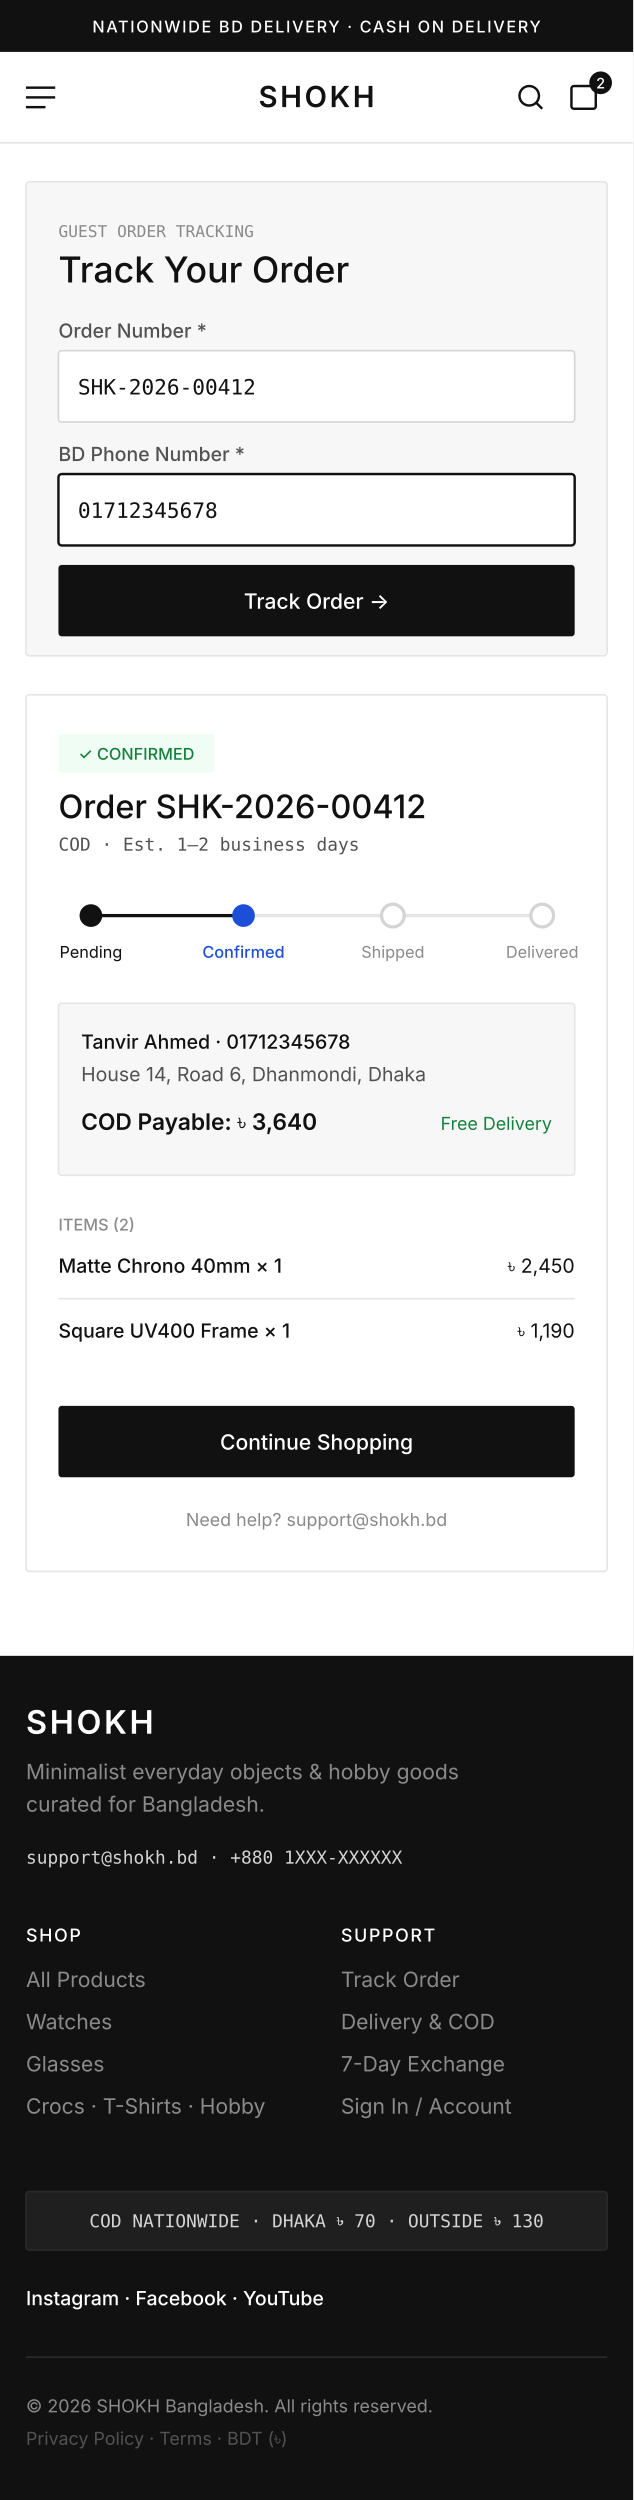
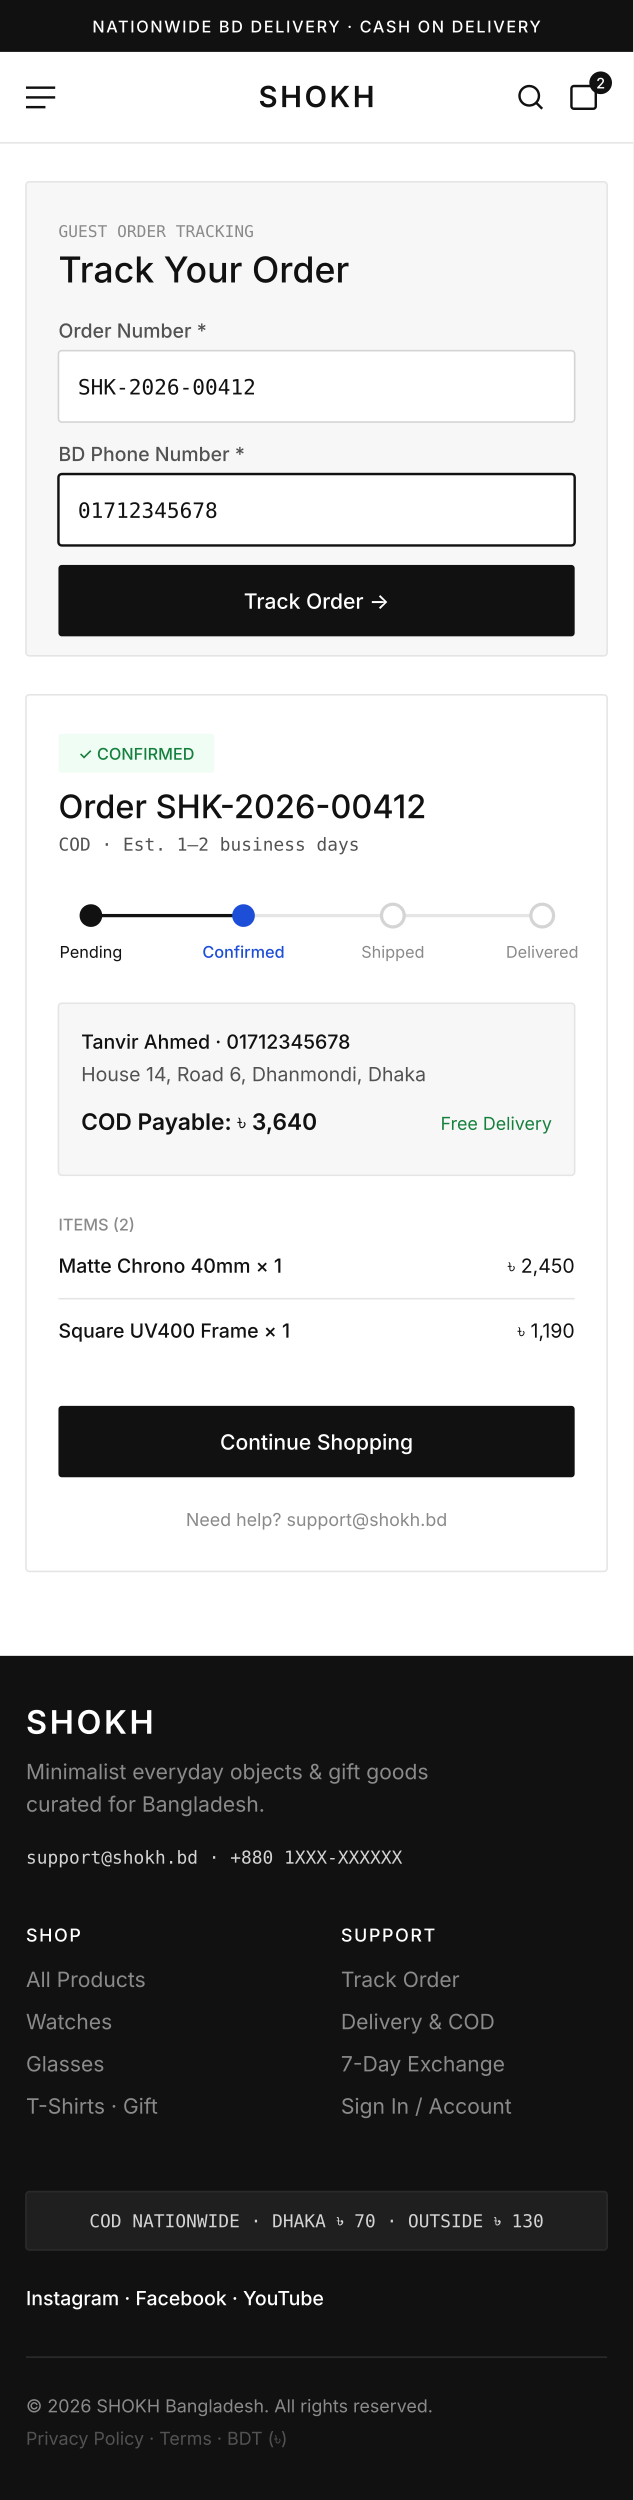
<svg xmlns="http://www.w3.org/2000/svg" width="390" height="1540" viewBox="0 0 390 1540" fill="none">
  <rect id="Order-Tracking-Mobile-BG" width="390" height="1540" fill="#FFFFFF" />
  <g id="01-Mobile-Navbar">
    <rect width="390" height="32" fill="#111111" />
    <text x="195" y="20" text-anchor="middle" fill="#FFFFFF" font-family="Inter, sans-serif" font-size="10" font-weight="500" letter-spacing="1">NATIONWIDE BD DELIVERY · CASH ON DELIVERY</text>
    <rect y="32" width="390" height="56" fill="#FFFFFF" />
    <line x1="0" y1="88" x2="390" y2="88" stroke="#E5E5E5" />
    <line x1="16" y1="54" x2="34" y2="54" stroke="#111111" stroke-width="1.5" />
    <line x1="16" y1="60" x2="34" y2="60" stroke="#111111" stroke-width="1.5" />
    <line x1="16" y1="66" x2="28" y2="66" stroke="#111111" stroke-width="1.5" />
    <text x="195" y="66" text-anchor="middle" fill="#111111" font-family="Inter, sans-serif" font-size="18" font-weight="600" letter-spacing="1.6">SHOKH</text>
    <circle cx="326" cy="59" r="6" stroke="#111111" stroke-width="1.5" />
    <line x1="330" y1="63" x2="334" y2="67" stroke="#111111" stroke-width="1.5" />
    <rect x="352" y="53" width="15" height="14" rx="1.5" stroke="#111111" stroke-width="1.5" />
    <circle cx="370" cy="51" r="7" fill="#111111" />
    <text x="370" y="54.5" text-anchor="middle" fill="#FFFFFF" font-family="Inter, sans-serif" font-size="9" font-weight="500">2</text>
  </g>
  <g id="02-Mobile-Guest-Lookup" transform="translate(16, 112)">
    <rect width="358" height="292" rx="2" fill="#F7F7F7" stroke="#E5E5E5" />
    <text x="20" y="34" fill="#8A8A8A" font-family="JetBrains Mono, monospace" font-size="10">GUEST ORDER TRACKING</text>
    <text x="20" y="62" fill="#111111" font-family="Inter, sans-serif" font-size="22" font-weight="500">Track Your Order</text>
    <text x="20" y="96" fill="#525252" font-family="Inter, sans-serif" font-size="12" font-weight="500">Order Number *</text>
    <rect x="20" y="104" width="318" height="44" rx="2" fill="#FFFFFF" stroke="#D4D4D4" />
    <text x="32" y="131" fill="#111111" font-family="JetBrains Mono, monospace" font-size="13">SHK-2026-00412</text>
    <text x="20" y="172" fill="#525252" font-family="Inter, sans-serif" font-size="12" font-weight="500">BD Phone Number *</text>
    <rect x="20" y="180" width="318" height="44" rx="2" fill="#FFFFFF" stroke="#111111" stroke-width="1.5" />
    <text x="32" y="207" fill="#111111" font-family="JetBrains Mono, monospace" font-size="13">01712345678</text>
    <rect x="20" y="236" width="318" height="44" rx="2" fill="#111111" />
    <text x="179" y="263" text-anchor="middle" fill="#FFFFFF" font-family="Inter, sans-serif" font-size="13" font-weight="500">Track Order →</text>
  </g>
  <g id="03-Mobile-Order-Result" transform="translate(16, 428)">
    <rect width="358" height="540" rx="2" fill="#FFFFFF" stroke="#E5E5E5" />
    <rect x="20" y="24" width="96" height="24" rx="2" fill="#F0FDF4" />
    <text x="68" y="40" text-anchor="middle" fill="#15803D" font-family="Inter, sans-serif" font-size="10" font-weight="500">✓ CONFIRMED</text>
    <text x="20" y="76" fill="#111111" font-family="Inter, sans-serif" font-size="20" font-weight="500">Order SHK-2026-00412</text>
    <text x="20" y="96" fill="#525252" font-family="JetBrains Mono, monospace" font-size="11">COD · Est. 1–2 business days</text>
    <line x1="40" y1="136" x2="318" y2="136" stroke="#E5E5E5" stroke-width="2" />
    <line x1="40" y1="136" x2="134" y2="136" stroke="#111111" stroke-width="2" />
    <circle cx="40" cy="136" r="7" fill="#111111" />
    <text x="40" y="162" text-anchor="middle" fill="#111111" font-family="Inter, sans-serif" font-size="10">Pending</text>
    <circle cx="134" cy="136" r="7" fill="#1D4ED8" />
    <text x="134" y="162" text-anchor="middle" fill="#1D4ED8" font-family="Inter, sans-serif" font-size="10" font-weight="500">Confirmed</text>
    <circle cx="226" cy="136" r="7" fill="#FFFFFF" stroke="#D4D4D4" stroke-width="2" />
    <text x="226" y="162" text-anchor="middle" fill="#8A8A8A" font-family="Inter, sans-serif" font-size="10">Shipped</text>
    <circle cx="318" cy="136" r="7" fill="#FFFFFF" stroke="#D4D4D4" stroke-width="2" />
    <text x="318" y="162" text-anchor="middle" fill="#8A8A8A" font-family="Inter, sans-serif" font-size="10">Delivered</text>
    <rect x="20" y="190" width="318" height="106" rx="2" fill="#F7F7F7" stroke="#E5E5E5" />
    <text x="34" y="218" fill="#111111" font-family="Inter, sans-serif" font-size="12" font-weight="500">Tanvir Ahmed · 01712345678</text>
    <text x="34" y="238" fill="#525252" font-family="Inter, sans-serif" font-size="12">House 14, Road 6, Dhanmondi, Dhaka</text>
    <text x="34" y="268" fill="#111111" font-family="Inter, sans-serif" font-size="14" font-weight="600">COD Payable: ৳ 3,640</text>
    <text x="324" y="268" text-anchor="end" fill="#15803D" font-family="Inter, sans-serif" font-size="11">Free Delivery</text>
    <text x="20" y="330" fill="#8A8A8A" font-family="Inter, sans-serif" font-size="10" font-weight="500">ITEMS (2)</text>
    <text x="20" y="356" fill="#111111" font-family="Inter, sans-serif" font-size="12" font-weight="500">Matte Chrono 40mm × 1</text>
    <text x="338" y="356" text-anchor="end" fill="#111111" font-family="Inter, sans-serif" font-size="12">৳ 2,450</text>
    <line x1="20" y1="372" x2="338" y2="372" stroke="#E5E5E5" />
    <text x="20" y="396" fill="#111111" font-family="Inter, sans-serif" font-size="12" font-weight="500">Square UV400 Frame × 1</text>
    <text x="338" y="396" text-anchor="end" fill="#111111" font-family="Inter, sans-serif" font-size="12">৳ 1,190</text>
    <rect x="20" y="438" width="318" height="44" rx="2" fill="#111111" />
    <text x="179" y="465" text-anchor="middle" fill="#FFFFFF" font-family="Inter, sans-serif" font-size="13" font-weight="500">Continue Shopping</text>
    <text x="179" y="512" text-anchor="middle" fill="#8A8A8A" font-family="Inter, sans-serif" font-size="11">Need help? support@shokh.bd</text>
  </g>
  <g id="04-Mobile-Footer" transform="translate(0, 1020)">
    <rect width="390" height="520" fill="#111111" />
    <text x="16" y="48" fill="#FFFFFF" font-family="Inter, sans-serif" font-size="20" font-weight="600" letter-spacing="1.6">SHOKH</text>
-     <text x="16" y="76" fill="#8A8A8A" font-family="Inter, sans-serif" font-size="13">Minimalist everyday objects &amp; hobby goods</text>
+     <text x="16" y="76" fill="#8A8A8A" font-family="Inter, sans-serif" font-size="13">Minimalist everyday objects &amp; gift goods</text>
    <text x="16" y="96" fill="#8A8A8A" font-family="Inter, sans-serif" font-size="13">curated for Bangladesh.</text>
    <text x="16" y="128" fill="#D4D4D4" font-family="JetBrains Mono, monospace" font-size="11">support@shokh.bd · +880 1XXX-XXXXXX</text>
    <text x="16" y="176" fill="#FFFFFF" font-family="Inter, sans-serif" font-size="11" font-weight="500" letter-spacing="1">SHOP</text>
    <text x="16" y="204" fill="#8A8A8A" font-family="Inter, sans-serif" font-size="13">All Products</text>
    <text x="16" y="230" fill="#8A8A8A" font-family="Inter, sans-serif" font-size="13">Watches</text>
    <text x="16" y="256" fill="#8A8A8A" font-family="Inter, sans-serif" font-size="13">Glasses</text>
-     <text x="16" y="282" fill="#8A8A8A" font-family="Inter, sans-serif" font-size="13">Crocs · T-Shirts · Hobby</text>
+     <text x="16" y="282" fill="#8A8A8A" font-family="Inter, sans-serif" font-size="13">T-Shirts · Gift</text>
    <text x="210" y="176" fill="#FFFFFF" font-family="Inter, sans-serif" font-size="11" font-weight="500" letter-spacing="1">SUPPORT</text>
    <text x="210" y="204" fill="#8A8A8A" font-family="Inter, sans-serif" font-size="13">Track Order</text>
    <text x="210" y="230" fill="#8A8A8A" font-family="Inter, sans-serif" font-size="13">Delivery &amp; COD</text>
    <text x="210" y="256" fill="#8A8A8A" font-family="Inter, sans-serif" font-size="13">7-Day Exchange</text>
    <text x="210" y="282" fill="#8A8A8A" font-family="Inter, sans-serif" font-size="13">Sign In / Account</text>
    <rect x="16" y="330" width="358" height="36" rx="2" fill="#1F1F1F" stroke="#2A2A2A" />
    <text x="195" y="352" text-anchor="middle" fill="#D4D4D4" font-family="JetBrains Mono, monospace" font-size="11">COD NATIONWIDE · DHAKA ৳ 70 · OUTSIDE ৳ 130</text>
    <text x="16" y="400" fill="#FFFFFF" font-family="Inter, sans-serif" font-size="12" font-weight="500">Instagram  ·  Facebook  ·  YouTube</text>
    <line x1="16" y1="432" x2="374" y2="432" stroke="#2A2A2A" />
    <text x="16" y="466" fill="#8A8A8A" font-family="Inter, sans-serif" font-size="11">© 2026 SHOKH Bangladesh. All rights reserved.</text>
    <text x="16" y="486" fill="#525252" font-family="Inter, sans-serif" font-size="11">Privacy Policy · Terms · BDT (৳)</text>
  </g>
</svg>
